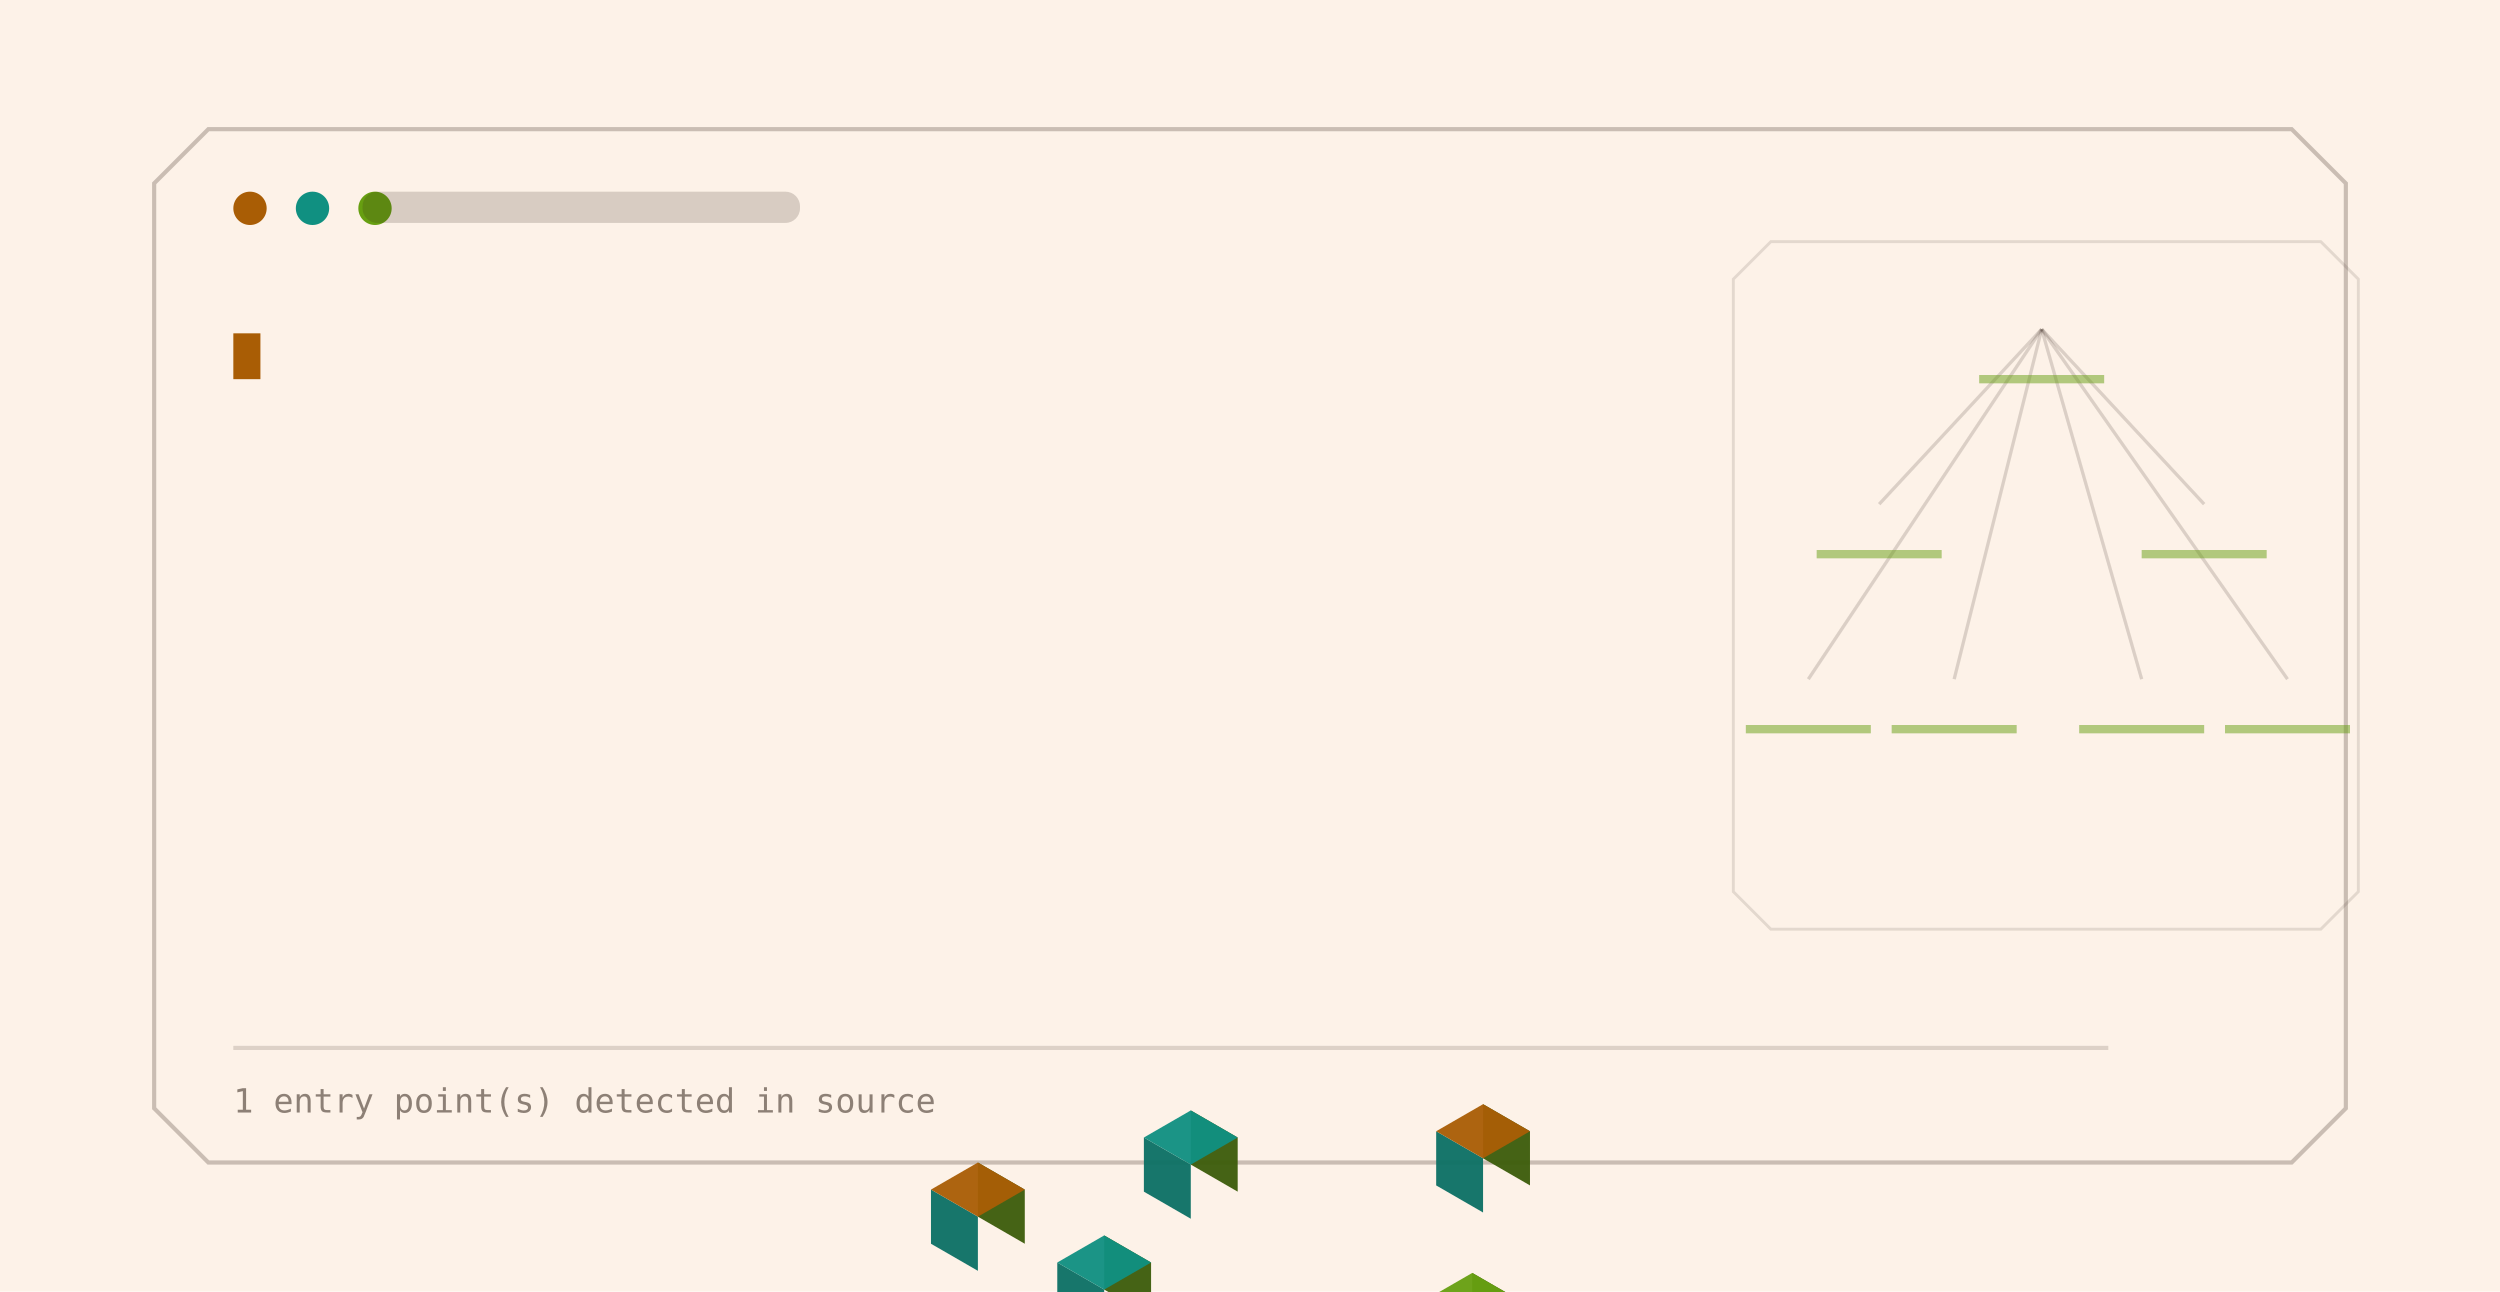
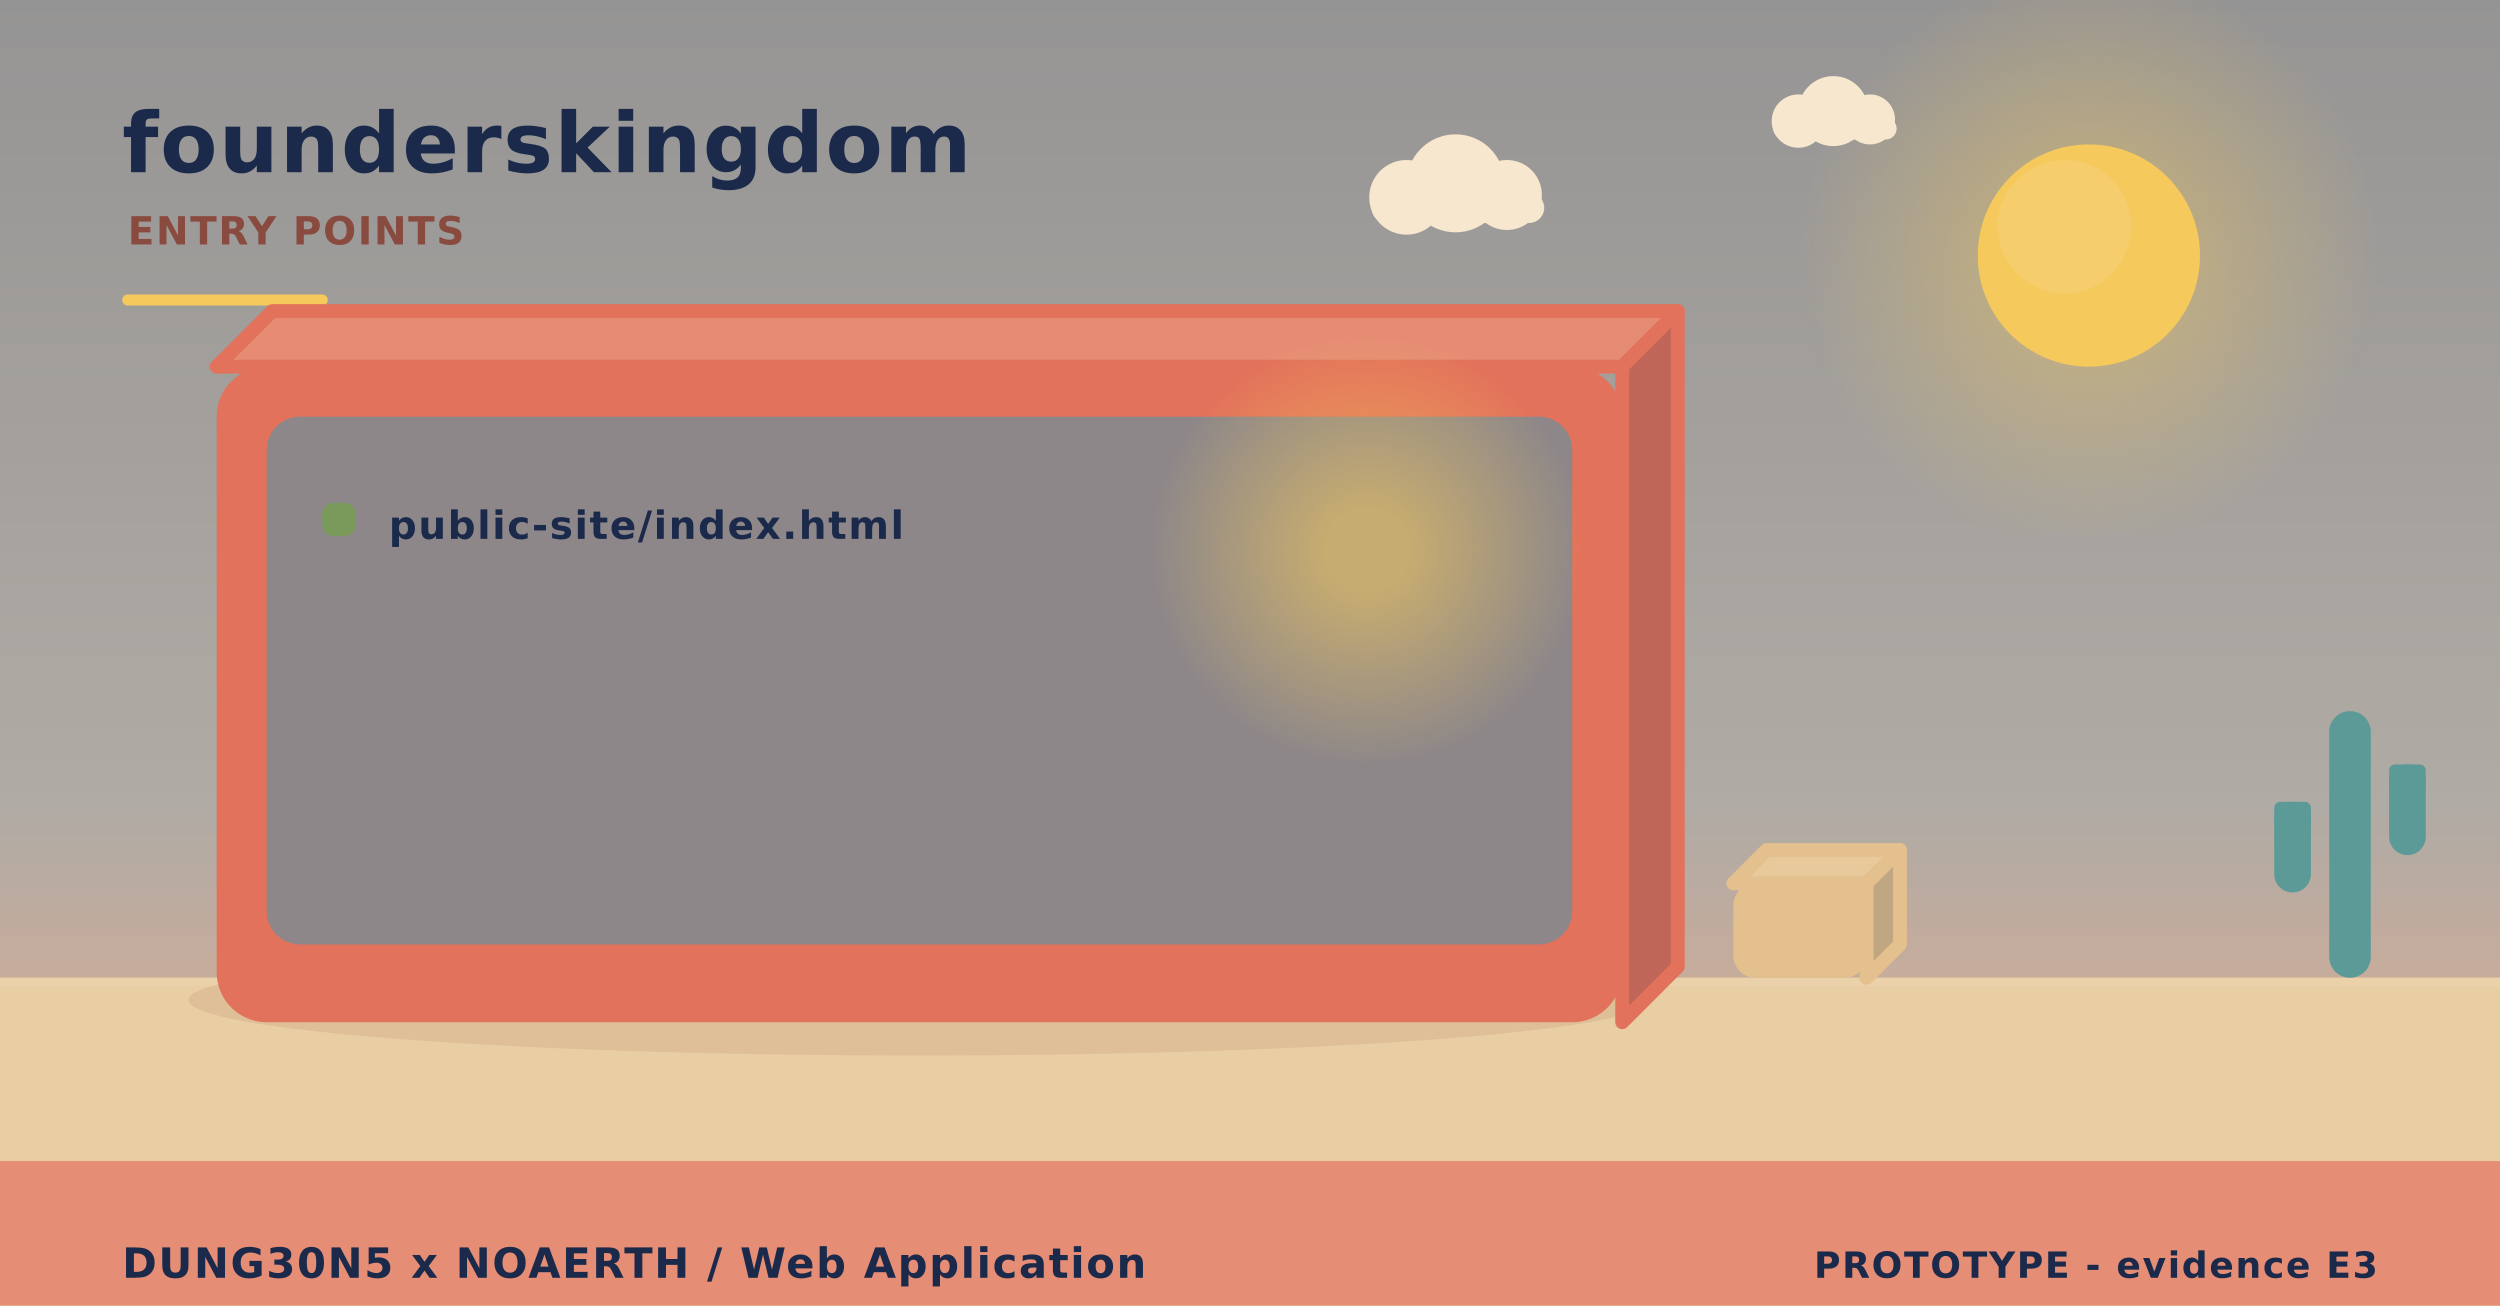
- <svg xmlns="http://www.w3.org/2000/svg" viewBox="0 0 1200 620" width="1200" height="620" role="img" aria-label="founderskingdom command surface">
-   <rect width="1200" height="620" fill="#fdf2e8" />
-   <defs>
-     <linearGradient id="gt" x1="0" y1="0" x2="1" y2="1">
-       <stop offset="0%" stop-color="#a95d05" />
-       <stop offset="100%" stop-color="#109081" />
-     </linearGradient>
-   </defs>
-   <path d="M100.00,62.00 H1100.00 L1126.00,88.00 V532.00 L1100.00,558.00 H100.00 L74.00,532.00 V88.00 Z" fill="none" stroke="rgba(50,36,24,0.300)" stroke-width="2.00" opacity="0.85" />
-   <circle cx="120.00" cy="100.00" r="8.00" fill="#a95d05" opacity="1.00" />
-   <circle cx="150.00" cy="100.00" r="8.00" fill="#109081" opacity="1.00" />
-   <circle cx="180.00" cy="100.00" r="8.00" fill="#679f11" opacity="1.00" />
-   <rect x="174.00" y="92.00" width="210.00" height="15.00" rx="7.00" fill="rgba(50,36,24,0.180)" opacity="1.00" />
-   <text x="112" y="148" font-family="ui-monospace,SFMono-Regular,Menlo,monospace" font-size="21" fill="rgba(50,36,24,0.800)" opacity="0">public-site/index.html<animate attributeName="opacity" values="0;1;1;0" dur="1.5s" begin="0.0s" repeatCount="indefinite" />
-   </text>
-   <rect x="112" y="160" width="13" height="22" fill="#a95d05">
-     <animate attributeName="opacity" values="1;0;1" dur="1.05s" begin="0s" repeatCount="indefinite" />
-   </rect>
-   <path d="M850.00,116.00 H1114.00 L1132.00,134.00 V428.00 L1114.00,446.00 H850.00 L832.00,428.00 V134.00 Z" fill="none" stroke="rgba(50,36,24,0.180)" stroke-width="1.40" opacity="0.70" />
-   <line x1="980.00" y1="158.00" x2="902.00" y2="242.00" stroke="rgba(50,36,24,0.300)" stroke-width="1.60" opacity="0.55" />
-   <line x1="980.00" y1="158.00" x2="1058.00" y2="242.00" stroke="rgba(50,36,24,0.300)" stroke-width="1.60" opacity="0.55" />
-   <line x1="980.00" y1="158.00" x2="868.00" y2="326.00" stroke="rgba(50,36,24,0.300)" stroke-width="1.60" opacity="0.55" />
-   <line x1="980.00" y1="158.00" x2="938.00" y2="326.00" stroke="rgba(50,36,24,0.300)" stroke-width="1.60" opacity="0.55" />
-   <line x1="980.00" y1="158.00" x2="1028.00" y2="326.00" stroke="rgba(50,36,24,0.300)" stroke-width="1.60" opacity="0.55" />
-   <line x1="980.00" y1="158.00" x2="1098.00" y2="326.00" stroke="rgba(50,36,24,0.300)" stroke-width="1.60" opacity="0.55" />
-   <polygon points="711.87,556.00 734.39,569.00 734.39,543.00 711.87,530.00" fill="#3c5c0a" opacity="0.95" />
-   <polygon points="689.36,569.00 711.87,582.00 711.87,556.00 689.36,543.00" fill="#0c7065" opacity="0.95" />
-   <polygon points="711.87,530.00 734.39,543.00 711.87,556.00 689.36,543.00" fill="#a95d05" opacity="0.95" />
+ <svg xmlns="http://www.w3.org/2000/svg" width="900" height="470" viewBox="0 0 900 470" role="img" aria-label="founderskingdom - how it is operated">
+   <linearGradient id="skyt" x1="0" y1="0" x2="0" y2="1">
+     <stop offset="0" stop-color="#959494" />
+     <stop offset="0.62" stop-color="#b0aba4" />
+     <stop offset="1" stop-color="#f3ad8a" />
+   </linearGradient>
+   <rect width="900" height="470" fill="url(#skyt)" />
+   <radialGradient id="sunt">
+     <stop offset="0.35" stop-color="#f5c95c" stop-opacity="0.34" />
+     <stop offset="1" stop-color="#f5c95c" stop-opacity="0" />
+   </radialGradient>
+   <circle cx="752" cy="92" r="104" fill="url(#sunt)" />
+   <circle cx="752" cy="92" r="40" fill="#f5c95c" />
+   <circle cx="743.2" cy="81.6" r="24" fill="#f5d27e" opacity="0.5" />
  <g>
-     <rect x="950.00" y="180.00" width="60.00" height="4.00" rx="0.00" fill="rgba(103,159,17,0.500)" opacity="1.00" />
-     <animate attributeName="opacity" values="0.25;1.0;0.25" dur="13.85s" begin="0.0s" repeatCount="indefinite" />
+     <circle cx="524" cy="66" r="17.64" fill="#f6e7ce" />
+     <circle cx="506.36" cy="71.04" r="13.44" fill="#f6e7ce" />
+     <circle cx="542.48" cy="70.2" r="12.6" fill="#f6e7ce" />
+     <rect x="493.76" y="69.36" width="62.16" height="10.92" rx="5.46" fill="#f6e7ce" />
+     <animateTransform attributeName="transform" type="translate" values="0 0;24 0;0 0" dur="36s" begin="0s" repeatCount="indefinite" />
  </g>
-   <polygon points="571.58,559.00 594.09,572.00 594.09,546.00 571.58,533.00" fill="#3c5c0a" opacity="0.95" />
-   <polygon points="549.06,572.00 571.58,585.00 571.58,559.00 549.06,546.00" fill="#0c7065" opacity="0.95" />
-   <polygon points="571.58,533.00 594.09,546.00 571.58,559.00 549.06,546.00" fill="#109081" opacity="0.95" />
  <g>
-     <rect x="872.00" y="264.00" width="60.00" height="4.00" rx="0.00" fill="rgba(103,159,17,0.500)" opacity="1.00" />
-     <animate attributeName="opacity" values="0.25;1.0;0.25" dur="13.85s" begin="0.4s" repeatCount="indefinite" />
+     <circle cx="660" cy="40" r="12.6" fill="#f6e7ce" />
+     <circle cx="647.4" cy="43.6" r="9.6" fill="#f6e7ce" />
+     <circle cx="673.2" cy="43" r="9" fill="#f6e7ce" />
+     <rect x="638.4" y="42.4" width="44.4" height="7.8" rx="3.9" fill="#f6e7ce" />
+     <animateTransform attributeName="transform" type="translate" values="0 0;-18 0;0 0" dur="46s" begin="3s" repeatCount="indefinite" />
  </g>
-   <polygon points="706.68,637.00 729.19,650.00 729.19,624.00 706.68,611.00" fill="#3c5c0a" opacity="0.95" />
-   <polygon points="684.16,650.00 706.68,663.00 706.68,637.00 684.16,624.00" fill="#0c7065" opacity="0.95" />
-   <polygon points="706.68,611.00 729.19,624.00 706.68,637.00 684.16,624.00" fill="#679f11" opacity="0.95" />
+   <rect x="0" y="352" width="900" height="118" fill="#e9cda3" />
+   <rect x="0" y="352" width="900" height="3" fill="#ebd1a9" />
+   <text x="44" y="62" font-family="Verdana,DejaVu Sans,sans-serif" font-size="30" font-weight="700" letter-spacing="0.6" fill="#1b2a4a" text-anchor="start">founderskingdom</text>
+   <text x="46" y="88" font-family="Verdana,DejaVu Sans,sans-serif" font-size="14" font-weight="700" letter-spacing="0.6" fill="#894b3f" text-anchor="start">ENTRY POINTS</text>
+   <rect x="44" y="106" width="74" height="4" rx="2" fill="#f5c95c" />
+   <ellipse cx="331" cy="360" rx="263.2" ry="20" fill="rgba(138,90,68,0.11)" />
+   <path d="M78,132 L584,132 L604,112 L98,112 Z" fill="#e68c74" stroke="#e2725b" stroke-width="5" stroke-linejoin="round" />
+   <path d="M584,132 L604,112 L604,348 L584,368 Z" fill="#c06658" stroke="#e2725b" stroke-width="5" stroke-linejoin="round" />
+   <rect x="78" y="132" width="506" height="236" rx="18" fill="#e2725b" />
+   <rect x="96" y="150" width="470" height="190" rx="12" fill="#88888c" opacity="0.94" />
+   <radialGradient id="lamp49111">
+     <stop offset="0.2" stop-color="#f5c95c" stop-opacity="0.55" />
+     <stop offset="1" stop-color="#f5c95c" stop-opacity="0" />
+   </radialGradient>
+   <circle cx="492" cy="198" r="78" fill="url(#lamp49111)" />
+   <rect x="116" y="181" width="12" height="12" rx="4" fill="#7a9a5c" />
  <g>
-     <rect x="1028.00" y="264.00" width="60.00" height="4.00" rx="0.00" fill="rgba(103,159,17,0.500)" opacity="1.00" />
-     <animate attributeName="opacity" values="0.25;1.0;0.25" dur="13.85s" begin="0.8s" repeatCount="indefinite" />
+     <text x="140" y="194" font-family="Verdana,DejaVu Sans,sans-serif" font-size="14" font-weight="700" letter-spacing="0.6" fill="#1b2a4a" text-anchor="start">public-site/index.html</text>
+     <animateTransform attributeName="transform" type="translate" values="0 10;0 0" dur="0.7s" begin="0.4s" fill="freeze" />
  </g>
-   <polygon points="469.39,584.00 491.90,597.00 491.90,571.00 469.39,558.00" fill="#3c5c0a" opacity="0.95" />
-   <polygon points="446.87,597.00 469.39,610.00 469.39,584.00 446.87,571.00" fill="#0c7065" opacity="0.95" />
-   <polygon points="469.39,558.00 491.90,571.00 469.39,584.00 446.87,571.00" fill="#a95d05" opacity="0.95" />
-   <g>
-     <rect x="838.00" y="348.00" width="60.00" height="4.00" rx="0.00" fill="rgba(103,159,17,0.500)" opacity="1.00" />
-     <animate attributeName="opacity" values="0.25;1.0;0.25" dur="13.85s" begin="1.2s" repeatCount="indefinite" />
-   </g>
-   <polygon points="530.01,619.00 552.52,632.00 552.52,606.00 530.01,593.00" fill="#3c5c0a" opacity="0.95" />
-   <polygon points="507.49,632.00 530.01,645.00 530.01,619.00 507.49,606.00" fill="#0c7065" opacity="0.95" />
-   <polygon points="530.01,593.00 552.52,606.00 530.01,619.00 507.49,606.00" fill="#109081" opacity="0.95" />
-   <g>
-     <rect x="908.00" y="348.00" width="60.00" height="4.00" rx="0.00" fill="rgba(103,159,17,0.500)" opacity="1.00" />
-     <animate attributeName="opacity" values="0.25;1.0;0.25" dur="13.85s" begin="1.6s" repeatCount="indefinite" />
-   </g>
-   <polygon points="607.95,664.00 630.47,677.00 630.47,651.00 607.95,638.00" fill="#3c5c0a" opacity="0.95" />
-   <polygon points="585.43,677.00 607.95,690.00 607.95,664.00 585.43,651.00" fill="#0c7065" opacity="0.95" />
-   <polygon points="607.95,638.00 630.47,651.00 607.95,664.00 585.43,651.00" fill="#679f11" opacity="0.95" />
-   <g>
-     <rect x="998.00" y="348.00" width="60.00" height="4.00" rx="0.00" fill="rgba(103,159,17,0.500)" opacity="1.00" />
-     <animate attributeName="opacity" values="0.25;1.0;0.25" dur="13.85s" begin="2.0s" repeatCount="indefinite" />
-   </g>
-   <polygon points="668.57,699.00 691.09,712.00 691.09,686.00 668.57,673.00" fill="#3c5c0a" opacity="0.95" />
-   <polygon points="646.05,712.00 668.57,725.00 668.57,699.00 646.05,686.00" fill="#0c7065" opacity="0.95" />
-   <polygon points="668.57,673.00 691.09,686.00 668.57,699.00 646.05,686.00" fill="#a95d05" opacity="0.95" />
-   <g>
-     <rect x="1068.00" y="348.00" width="60.00" height="4.00" rx="0.00" fill="rgba(103,159,17,0.500)" opacity="1.00" />
-     <animate attributeName="opacity" values="0.25;1.0;0.25" dur="13.85s" begin="2.4s" repeatCount="indefinite" />
-   </g>
-   <rect x="112.00" y="502.00" width="900.00" height="2.00" rx="0.00" fill="rgba(50,36,24,0.160)" opacity="1.00" />
-   <text x="112" y="534" font-family="ui-monospace,Menlo,monospace" font-size="16" fill="rgba(50,36,24,0.550)">1 entry point(s) detected in source</text>
+   <path d="M624,318 L672,318 L684,306 L636,306 Z" fill="#e7c99b" stroke="#e3c08d" stroke-width="5" stroke-linejoin="round" />
+   <path d="M672,318 L684,306 L684,340 L672,352 Z" fill="#c1a682" stroke="#e3c08d" stroke-width="5" stroke-linejoin="round" />
+   <rect x="624" y="318" width="48" height="34" rx="8" fill="#e3c08d" />
+   <rect x="838.52" y="256" width="14.96" height="96" rx="7.48" fill="#5b9a97" />
+   <rect x="818.72" y="288.64" width="13.2" height="32.64" rx="6.6" fill="#5b9a97" />
+   <rect x="818.72" y="288.64" width="13.2" height="9.6" rx="2.2" fill="#5b9a97" />
+   <rect x="860.08" y="275.2" width="13.2" height="32.64" rx="6.6" fill="#5b9a97" />
+   <rect x="860.08" y="275.2" width="13.2" height="9.6" rx="2.2" fill="#5b9a97" />
+   <rect x="0" y="418" width="900" height="52" rx="0" fill="#e68972" opacity="0.94" />
+   <text x="44" y="460" font-family="Verdana,DejaVu Sans,sans-serif" font-size="15" font-weight="700" letter-spacing="0.6" fill="#1b2a4a" text-anchor="start">DUNG30N5 x NOAERTH  /  Web Application</text>
+   <text x="856" y="460" font-family="Verdana,DejaVu Sans,sans-serif" font-size="13" font-weight="700" letter-spacing="0.6" fill="#1b2a4a" text-anchor="end">PROTOTYPE  -  evidence E3</text>
</svg>
